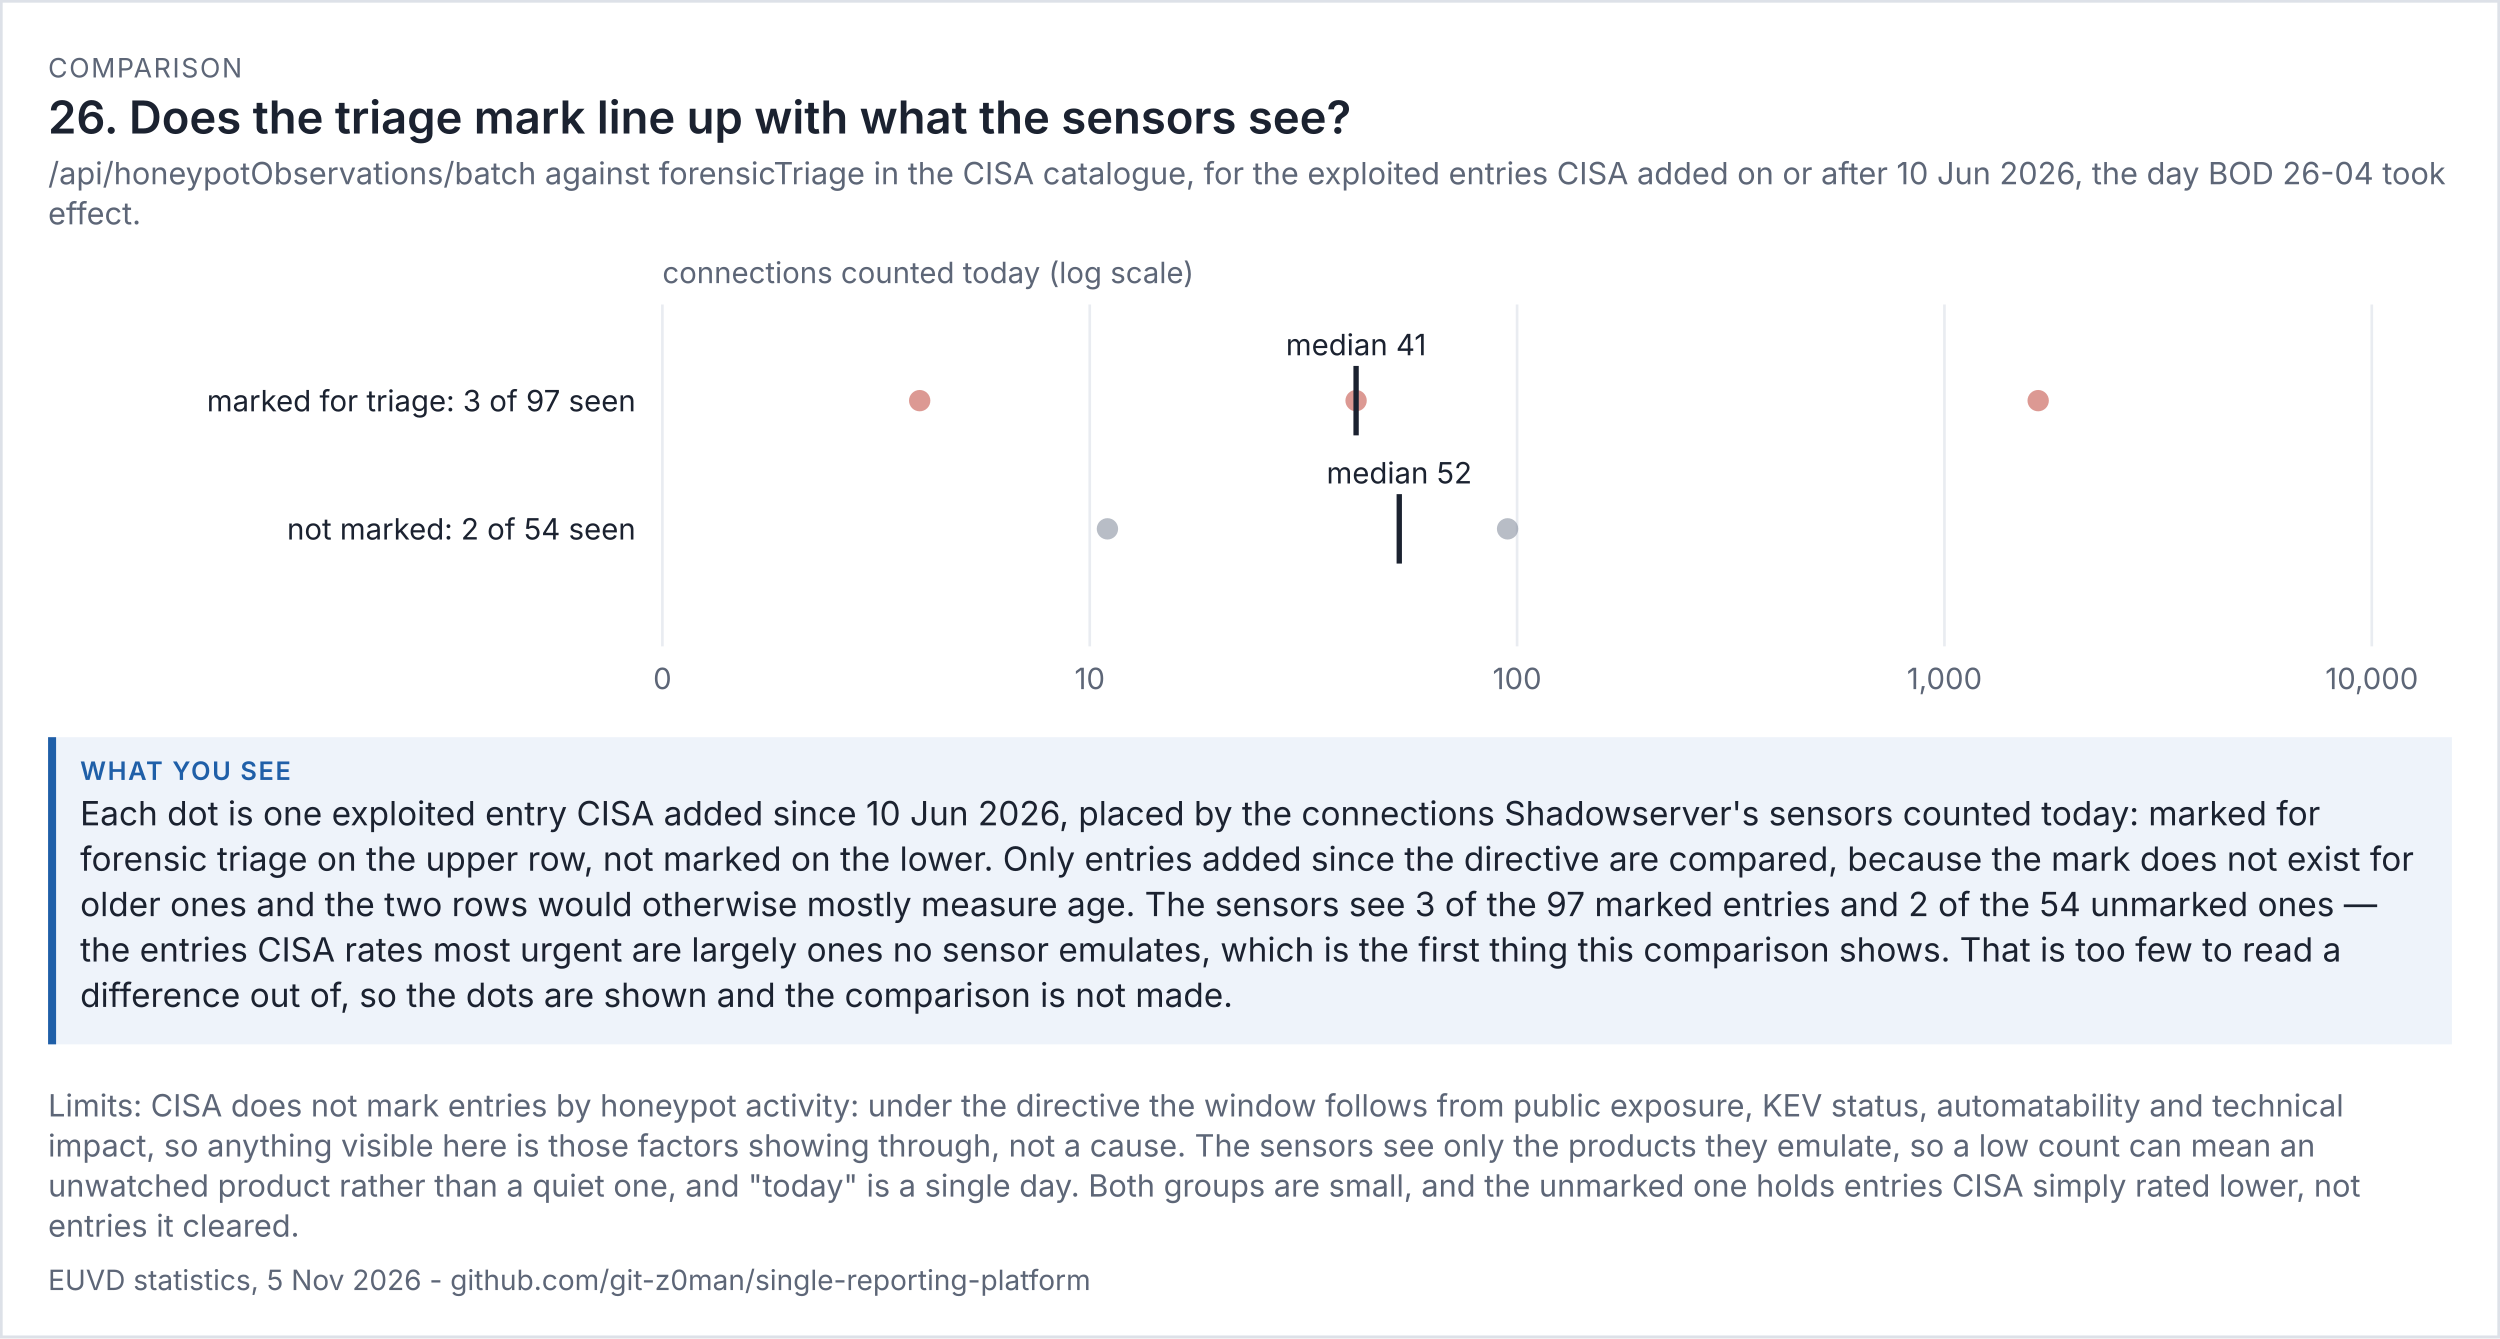
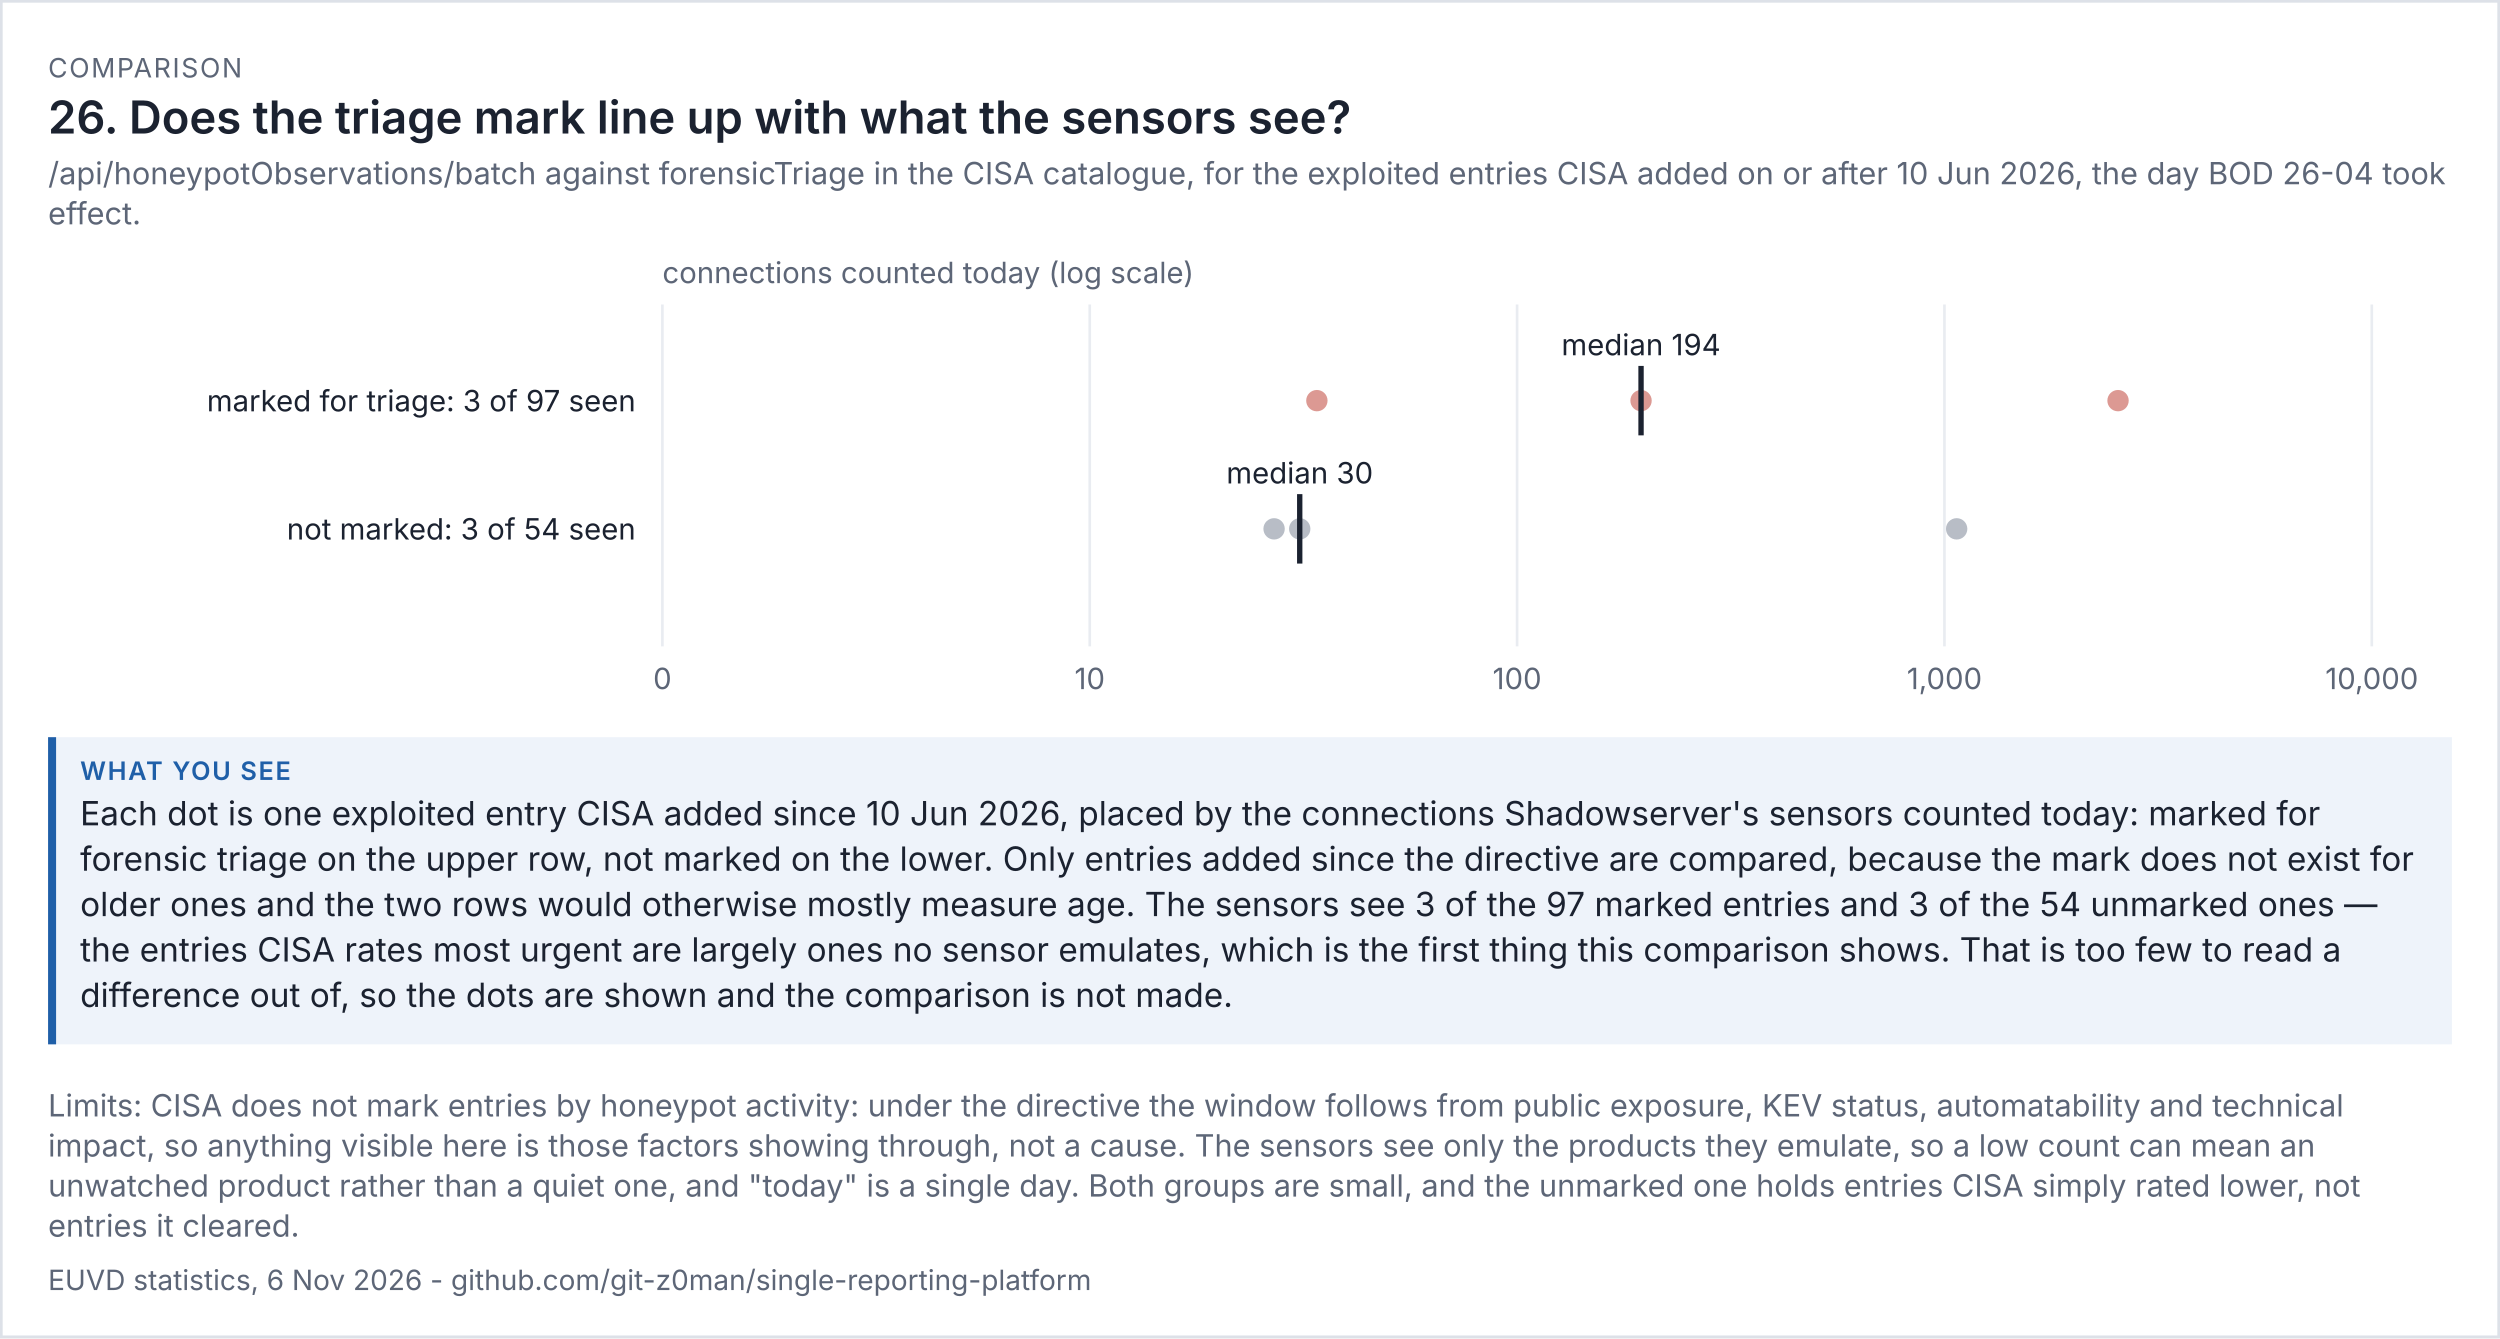
<svg xmlns="http://www.w3.org/2000/svg" viewBox="0 0 936 501" width="936" height="501" font-family="system-ui,-apple-system,'Segoe UI',sans-serif">
  <rect width="100%" height="100%" fill="#ffffff" />
  <rect x="0.5" y="0.5" width="935" height="500" fill="none" stroke="#dde1e8" />
  <text x="18" y="29" font-size="10" letter-spacing="0.6" fill="#5d6677">COMPARISON</text>
  <text x="18" y="50" font-size="17" fill="#1b2230" font-weight="600">26. Does the triage mark line up with what the sensors see?</text>
  <text x="18" y="69" font-size="11.5" fill="#5d6677">/api/honeypotObservations/batch against forensicTriage in the CISA catalogue, for the exploited entries CISA added on or after 10 Jun 2026, the day BOD 26-04 took</text>
  <text x="18" y="84" font-size="11.5" fill="#5d6677">effect.</text>
  <g transform="translate(18,94) scale(1)" font-size="11">
    <svg viewBox="0 0 900 170" role="img" width="900" height="170">
      <g>
        <line x1="230" x2="230" y1="20" y2="148" stroke="rgb(233, 236, 241)" />
        <text x="230" y="164" text-anchor="middle" fill="rgb(93, 102, 119)">0</text>
        <line x1="390" x2="390" y1="20" y2="148" stroke="rgb(233, 236, 241)" />
        <text x="390" y="164" text-anchor="middle" fill="rgb(93, 102, 119)">10</text>
        <line x1="550" x2="550" y1="20" y2="148" stroke="rgb(233, 236, 241)" />
        <text x="550" y="164" text-anchor="middle" fill="rgb(93, 102, 119)">100</text>
        <line x1="710" x2="710" y1="20" y2="148" stroke="rgb(233, 236, 241)" />
        <text x="710" y="164" text-anchor="middle" fill="rgb(93, 102, 119)">1,000</text>
        <line x1="870" x2="870" y1="20" y2="148" stroke="rgb(233, 236, 241)" />
        <text x="870" y="164" text-anchor="middle" fill="rgb(93, 102, 119)">10,000</text>
        <text x="230" y="12" fill="rgb(93, 102, 119)">connections counted today (log scale)</text>
        <text x="220" y="60" text-anchor="end" class="t" fill="rgb(27, 34, 48)">marked for triage: 3 of 97 seen</text>
-         <circle cx="745.092" cy="56" r="4" fill="rgb(192, 70, 58)" opacity="0.55" />
-         <circle cx="489.72" cy="56" r="4" fill="rgb(192, 70, 58)" opacity="0.55" />
-         <circle cx="326.33" cy="56" r="4" fill="rgb(192, 70, 58)" opacity="0.55" />
-         <line x1="489.72" x2="489.72" y1="43" y2="69" stroke="rgb(27, 34, 48)" stroke-width="2" />
-         <text x="489.72" y="39" text-anchor="middle" class="t" fill="rgb(27, 34, 48)">median 41</text>
-         <text x="220" y="108" text-anchor="end" class="t" fill="rgb(27, 34, 48)">not marked: 2 of 54 seen</text>
-         <circle cx="546.436" cy="104" r="4" fill="rgb(125, 135, 152)" opacity="0.55" />
-         <circle cx="396.623" cy="104" r="4" fill="rgb(125, 135, 152)" opacity="0.55" />
-         <line x1="505.884" x2="505.884" y1="91" y2="117" stroke="rgb(27, 34, 48)" stroke-width="2" />
-         <text x="505.884" y="87" text-anchor="middle" class="t" fill="rgb(27, 34, 48)">median 52</text>
+         <circle cx="774.992" cy="56" r="4" fill="rgb(192, 70, 58)" opacity="0.55" />
+         <circle cx="596.406" cy="56" r="4" fill="rgb(192, 70, 58)" opacity="0.55" />
+         <circle cx="475.037" cy="56" r="4" fill="rgb(192, 70, 58)" opacity="0.55" />
+         <line x1="596.406" x2="596.406" y1="43" y2="69" stroke="rgb(27, 34, 48)" stroke-width="2" />
+         <text x="596.406" y="39" text-anchor="middle" class="t" fill="rgb(27, 34, 48)">median 194</text>
+         <text x="220" y="108" text-anchor="end" class="t" fill="rgb(27, 34, 48)">not marked: 3 of 54 seen</text>
+         <circle cx="714.571" cy="104" r="4" fill="rgb(125, 135, 152)" opacity="0.55" />
+         <circle cx="468.618" cy="104" r="4" fill="rgb(125, 135, 152)" opacity="0.55" />
+         <circle cx="459.018" cy="104" r="4" fill="rgb(125, 135, 152)" opacity="0.55" />
+         <line x1="468.618" x2="468.618" y1="91" y2="117" stroke="rgb(27, 34, 48)" stroke-width="2" />
+         <text x="468.618" y="87" text-anchor="middle" class="t" fill="rgb(27, 34, 48)">median 30</text>
      </g>
    </svg>
  </g>
  <rect x="18" y="276" width="900" height="115" fill="#eef3fa" />
  <rect x="18" y="276" width="3" height="115" fill="#1f5fa8" />
  <text x="30" y="292" font-size="9.5" letter-spacing="0.6" font-weight="600" fill="#1f5fa8">WHAT YOU SEE</text>
  <text x="30" y="309" font-size="12.5" fill="#1b2230">Each dot is one exploited entry CISA added since 10 Jun 2026, placed by the connections Shadowserver's sensors counted today: marked for</text>
  <text x="30" y="326" font-size="12.5" fill="#1b2230">forensic triage on the upper row, not marked on the lower. Only entries added since the directive are compared, because the mark does not exist for</text>
-   <text x="30" y="343" font-size="12.5" fill="#1b2230">older ones and the two rows would otherwise mostly measure age. The sensors see 3 of the 97 marked entries and 2 of the 54 unmarked ones —</text>
+   <text x="30" y="343" font-size="12.5" fill="#1b2230">older ones and the two rows would otherwise mostly measure age. The sensors see 3 of the 97 marked entries and 3 of the 54 unmarked ones —</text>
  <text x="30" y="360" font-size="12.5" fill="#1b2230">the entries CISA rates most urgent are largely ones no sensor emulates, which is the first thing this comparison shows. That is too few to read a</text>
  <text x="30" y="377" font-size="12.5" fill="#1b2230">difference out of, so the dots are shown and the comparison is not made.</text>
  <text x="18" y="418" font-size="11.5" fill="#5d6677">Limits: CISA does not mark entries by honeypot activity: under the directive the window follows from public exposure, KEV status, automatability and technical</text>
  <text x="18" y="433" font-size="11.5" fill="#5d6677">impact, so anything visible here is those factors showing through, not a cause. The sensors see only the products they emulate, so a low count can mean an</text>
  <text x="18" y="448" font-size="11.5" fill="#5d6677">unwatched product rather than a quiet one, and "today" is a single day. Both groups are small, and the unmarked one holds entries CISA simply rated lower, not</text>
  <text x="18" y="463" font-size="11.5" fill="#5d6677">entries it cleared.</text>
-   <text x="18" y="483" font-size="10.5" fill="#5d6677">EUVD statistics, 5 Nov 2026 - github.com/git-z0man/single-reporting-platform</text>
+   <text x="18" y="483" font-size="10.5" fill="#5d6677">EUVD statistics, 6 Nov 2026 - github.com/git-z0man/single-reporting-platform</text>
</svg>
